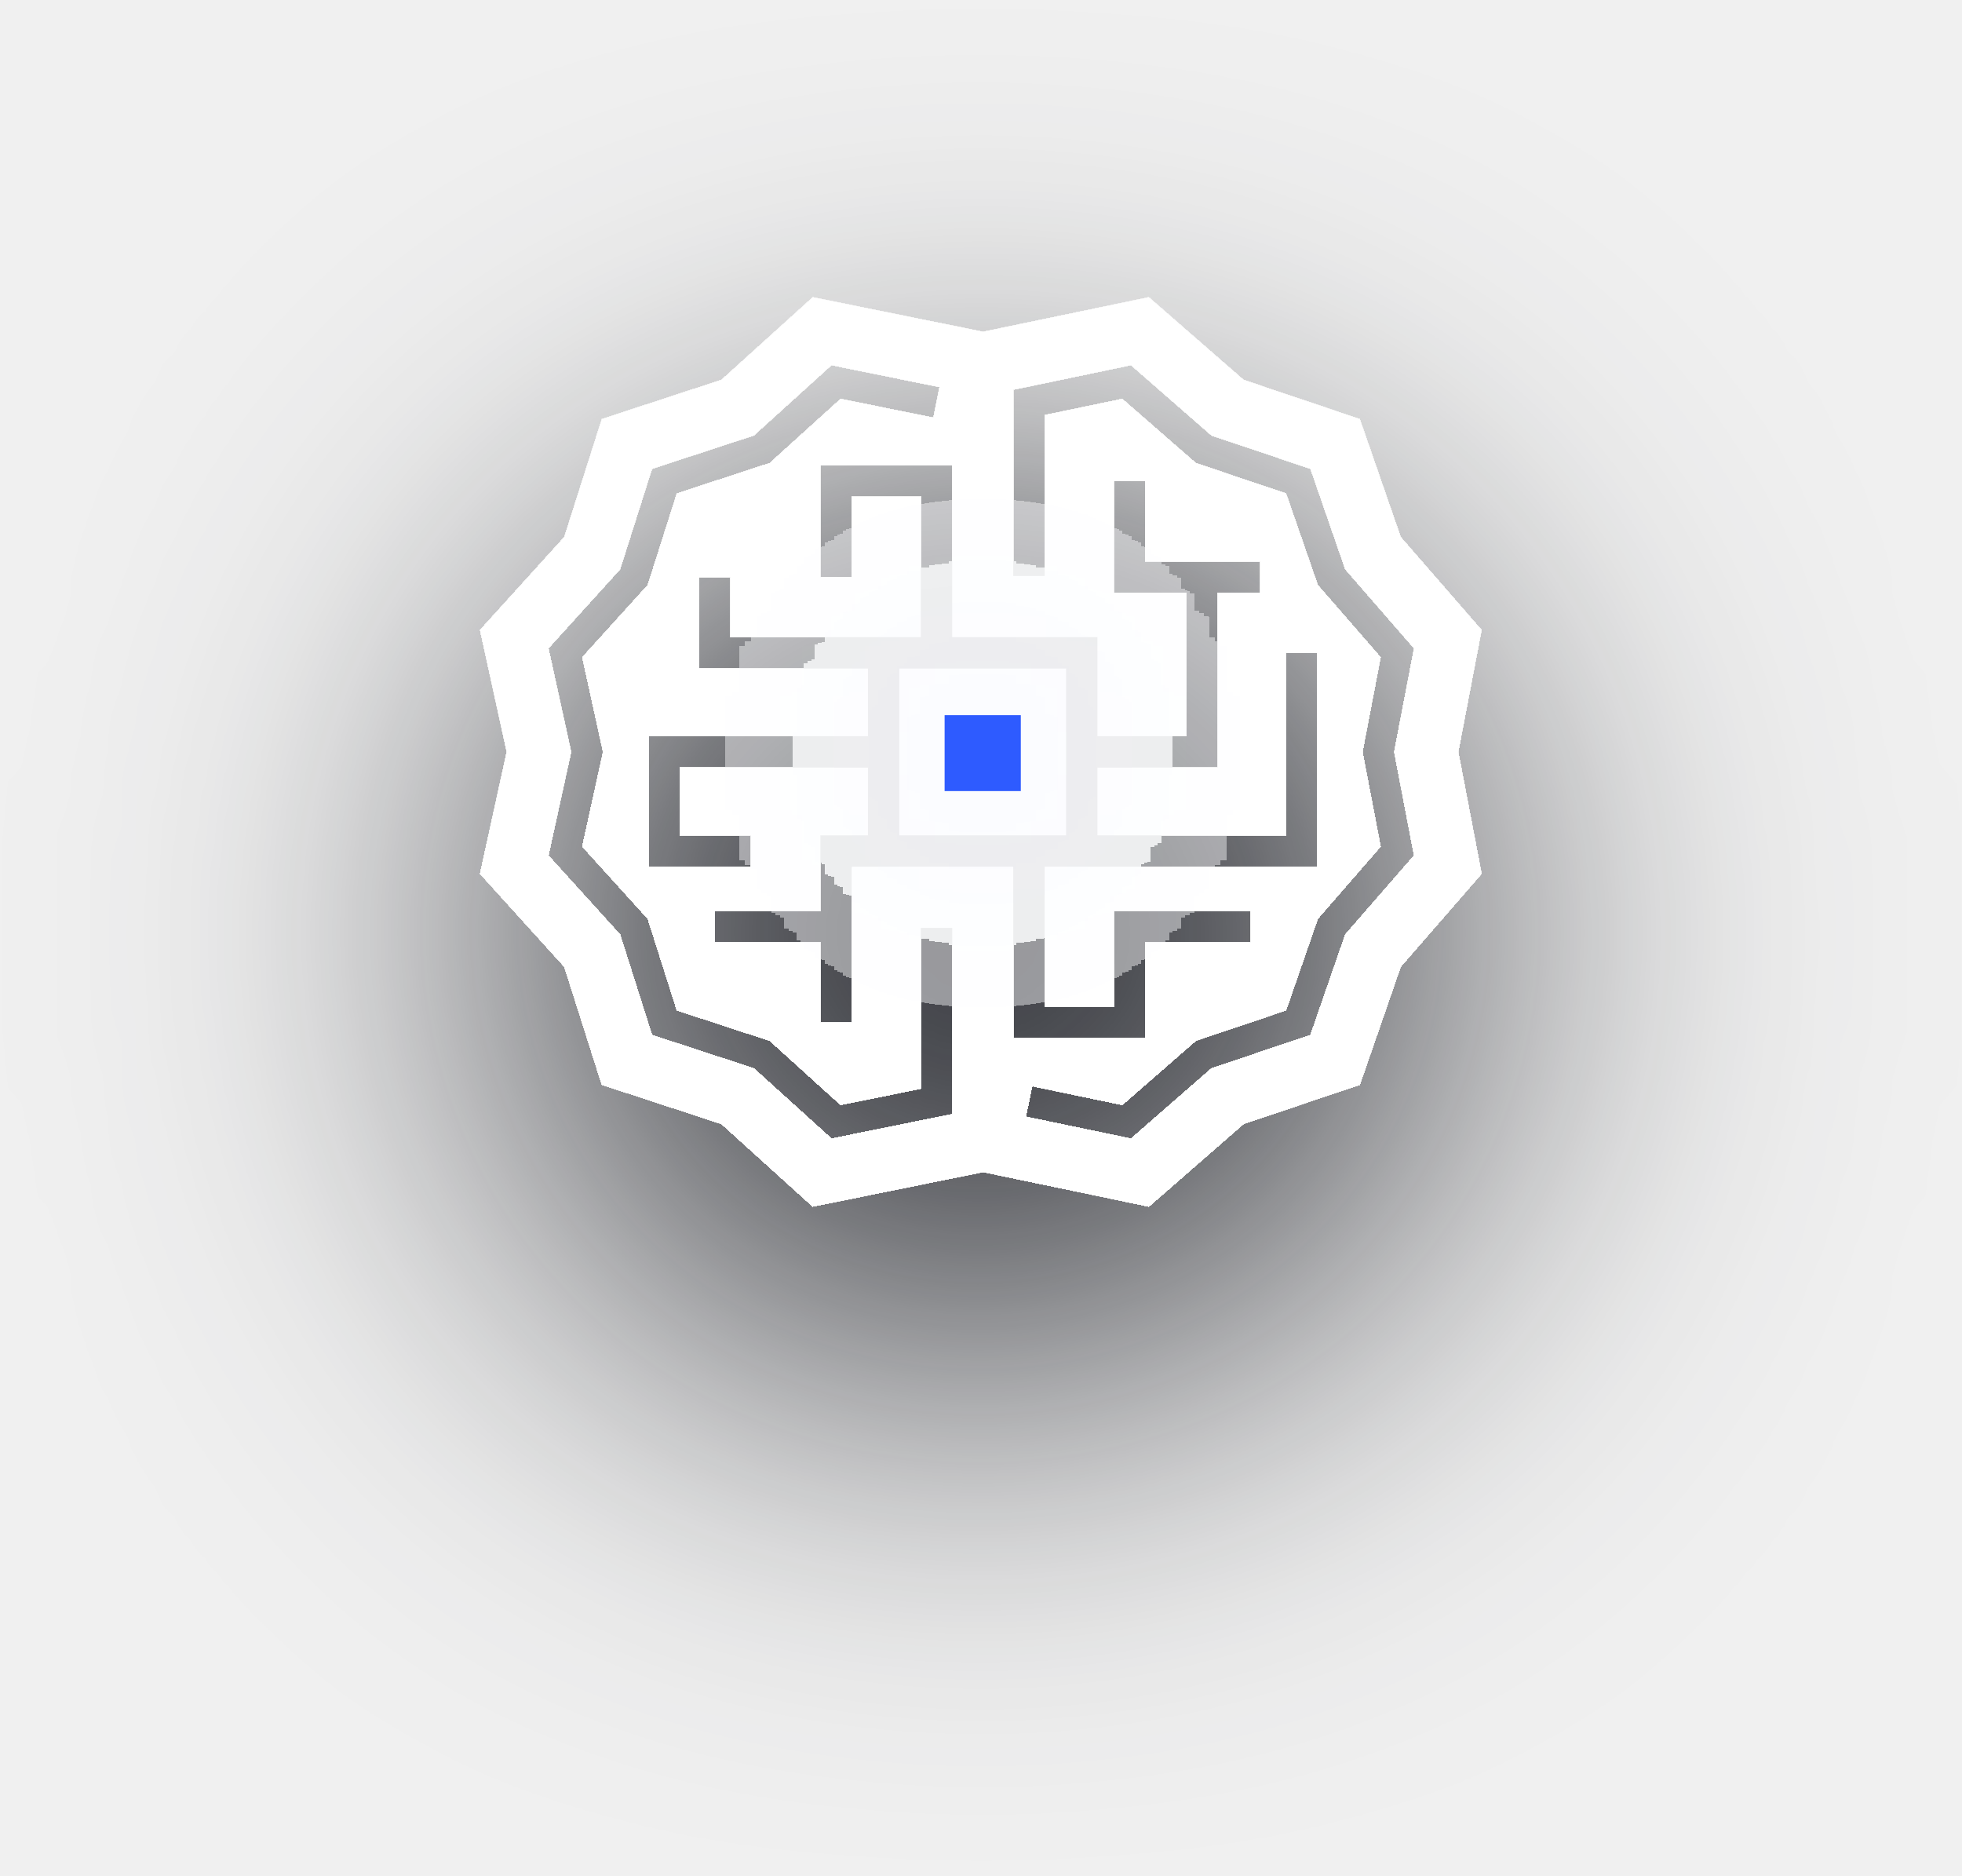
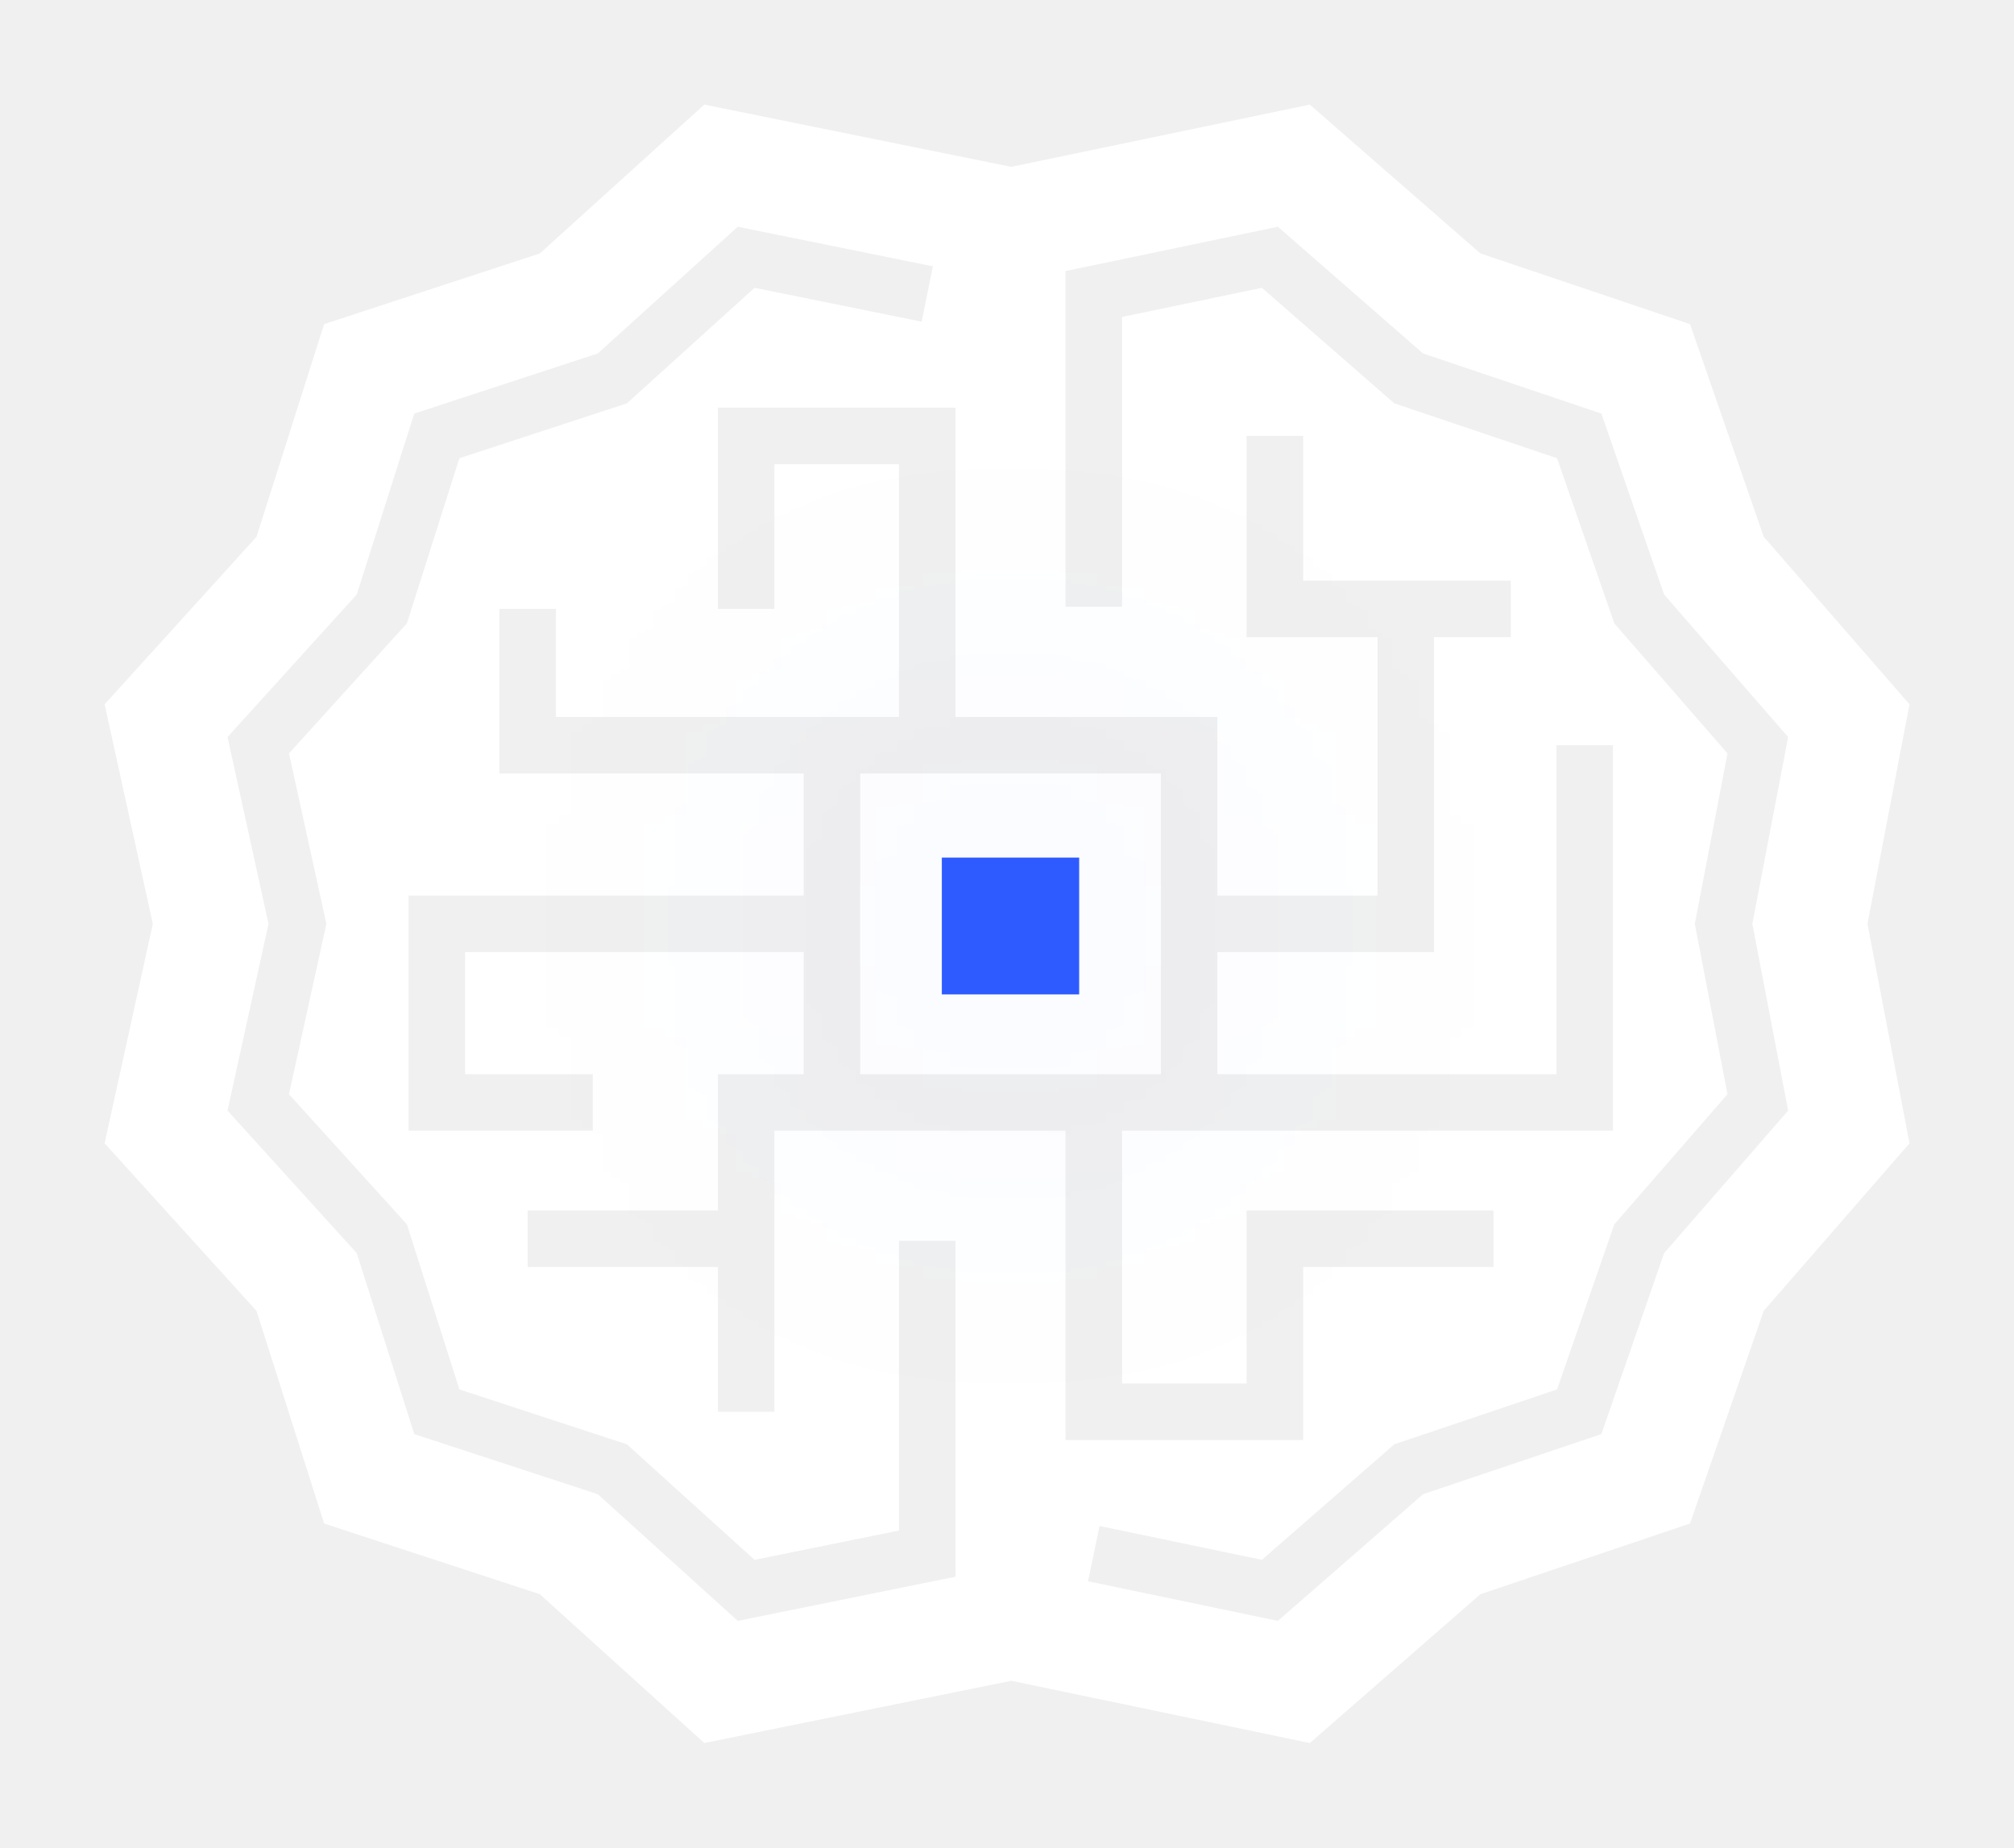
- <svg xmlns="http://www.w3.org/2000/svg" width="338" height="323" viewBox="0 0 338 323" fill="none">
-   <g filter="url(#filter0_d_59_491)">
+ <svg xmlns="http://www.w3.org/2000/svg" width="192.5" height="176.6" viewBox="72.71 41.21 192.5 176.6" fill="none">
+   <g>
    <path d="M214.211 65.436L234.245 72.192L241.289 92.519L255.222 108.531L251.203 129.513L255.222 150.491L241.289 166.504L234.245 186.834L214.211 193.587L197.905 207.812L169.369 201.863L140.027 207.812L124.307 193.587L103.691 186.834L97.226 166.507L82.71 150.491L87.316 129.513L82.71 108.531L97.226 92.519L103.691 72.192L124.307 65.436L140.027 51.21L169.369 57.16L197.905 51.21L214.211 65.436ZM129.853 74.991L112.308 80.739L106.809 98.033L94.456 111.66L98.375 129.513L94.456 147.365L106.809 160.99L112.308 178.288L129.853 184.035L143.227 196.14L164.039 191.919V159.816H158.637V187.504L144.83 190.302L132.626 179.26L116.618 174.016L111.602 158.235L100.33 145.802L103.906 129.513L100.33 113.224L111.602 100.791L116.618 85.01L132.626 79.766L144.83 68.72L160.801 71.958L161.875 66.664L143.227 62.882L129.853 74.991ZM174.554 67.118V99.207H179.956V71.508L193.324 68.72L205.982 79.766L221.536 85.01L227.006 100.791L237.824 113.224L234.702 129.513L237.824 145.802L227.006 158.235L221.536 174.016L205.982 179.26L193.324 190.302L177.806 187.068L176.704 192.355L194.851 196.14L208.723 184.035L225.771 178.288L231.767 160.99L243.622 147.365L240.201 129.513L243.622 111.66L231.767 98.033L225.771 80.739L208.723 74.991L194.851 62.882L174.554 67.118ZM141.33 80.173V99.412H146.732V85.575H158.637L158.634 109.741H149.526V109.741H125.848V99.412H120.446V115.143H149.526V126.812H111.764V149.285H129.366V143.883H117.165V132.214H149.526V143.882H141.33V156.909H123.147V162.311H141.329V176.152H146.731V159.61H146.732V149.285H174.554V178.853H197.264V162.311H215.46V156.909H191.862V173.451H179.956V149.285H186.979V149.285H226.88V112.442H221.478V143.883H189.067V132.214H209.775V102.113H217.118V96.71H207.074V96.711H197.264V82.874H191.862V102.113H204.373V126.812H189.067V109.741H164.036L164.039 80.173H141.33ZM183.665 115.143V143.882H154.928V115.143H183.665Z" fill="white" />
    <path d="M175.858 123.182H162.731V136.259H175.858V123.182Z" fill="#2E5BFF" />
    <g opacity="0.33" filter="url(#filter1_f_59_491)">
      <path d="M175.858 123.182H162.731V136.259H175.858V123.182Z" fill="#2E5BFF" />
    </g>
  </g>
  <defs>
-     <filter id="filter0_d_59_491" x="-3.8147e-05" y="0" width="337.932" height="322.022" filterUnits="userSpaceOnUse" color-interpolation-filters="sRGB">
-       <feFlood flood-opacity="0" result="BackgroundImageFix" />
-       <feColorMatrix in="SourceAlpha" type="matrix" values="0 0 0 0 0 0 0 0 0 0 0 0 0 0 0 0 0 0 127 0" result="hardAlpha" />
-       <feOffset dy="31.5" />
-       <feGaussianBlur stdDeviation="41.355" />
-       <feComposite in2="hardAlpha" operator="out" />
-       <feColorMatrix type="matrix" values="0 0 0 0 0.102 0 0 0 0 0.11 0 0 0 0 0.137 0 0 0 1 0" />
-       <feBlend mode="normal" in2="BackgroundImageFix" result="effect1_dropShadow_59_491" />
-       <feBlend mode="normal" in="SourceGraphic" in2="effect1_dropShadow_59_491" result="shape" />
-     </filter>
    <filter id="filter1_f_59_491" x="122.056" y="82.507" width="94.477" height="94.427" filterUnits="userSpaceOnUse" color-interpolation-filters="sRGB">
      <feFlood flood-opacity="0" result="BackgroundImageFix" />
      <feBlend mode="normal" in="SourceGraphic" in2="BackgroundImageFix" result="shape" />
      <feGaussianBlur stdDeviation="20.338" result="effect1_foregroundBlur_59_491" />
    </filter>
  </defs>
</svg>
